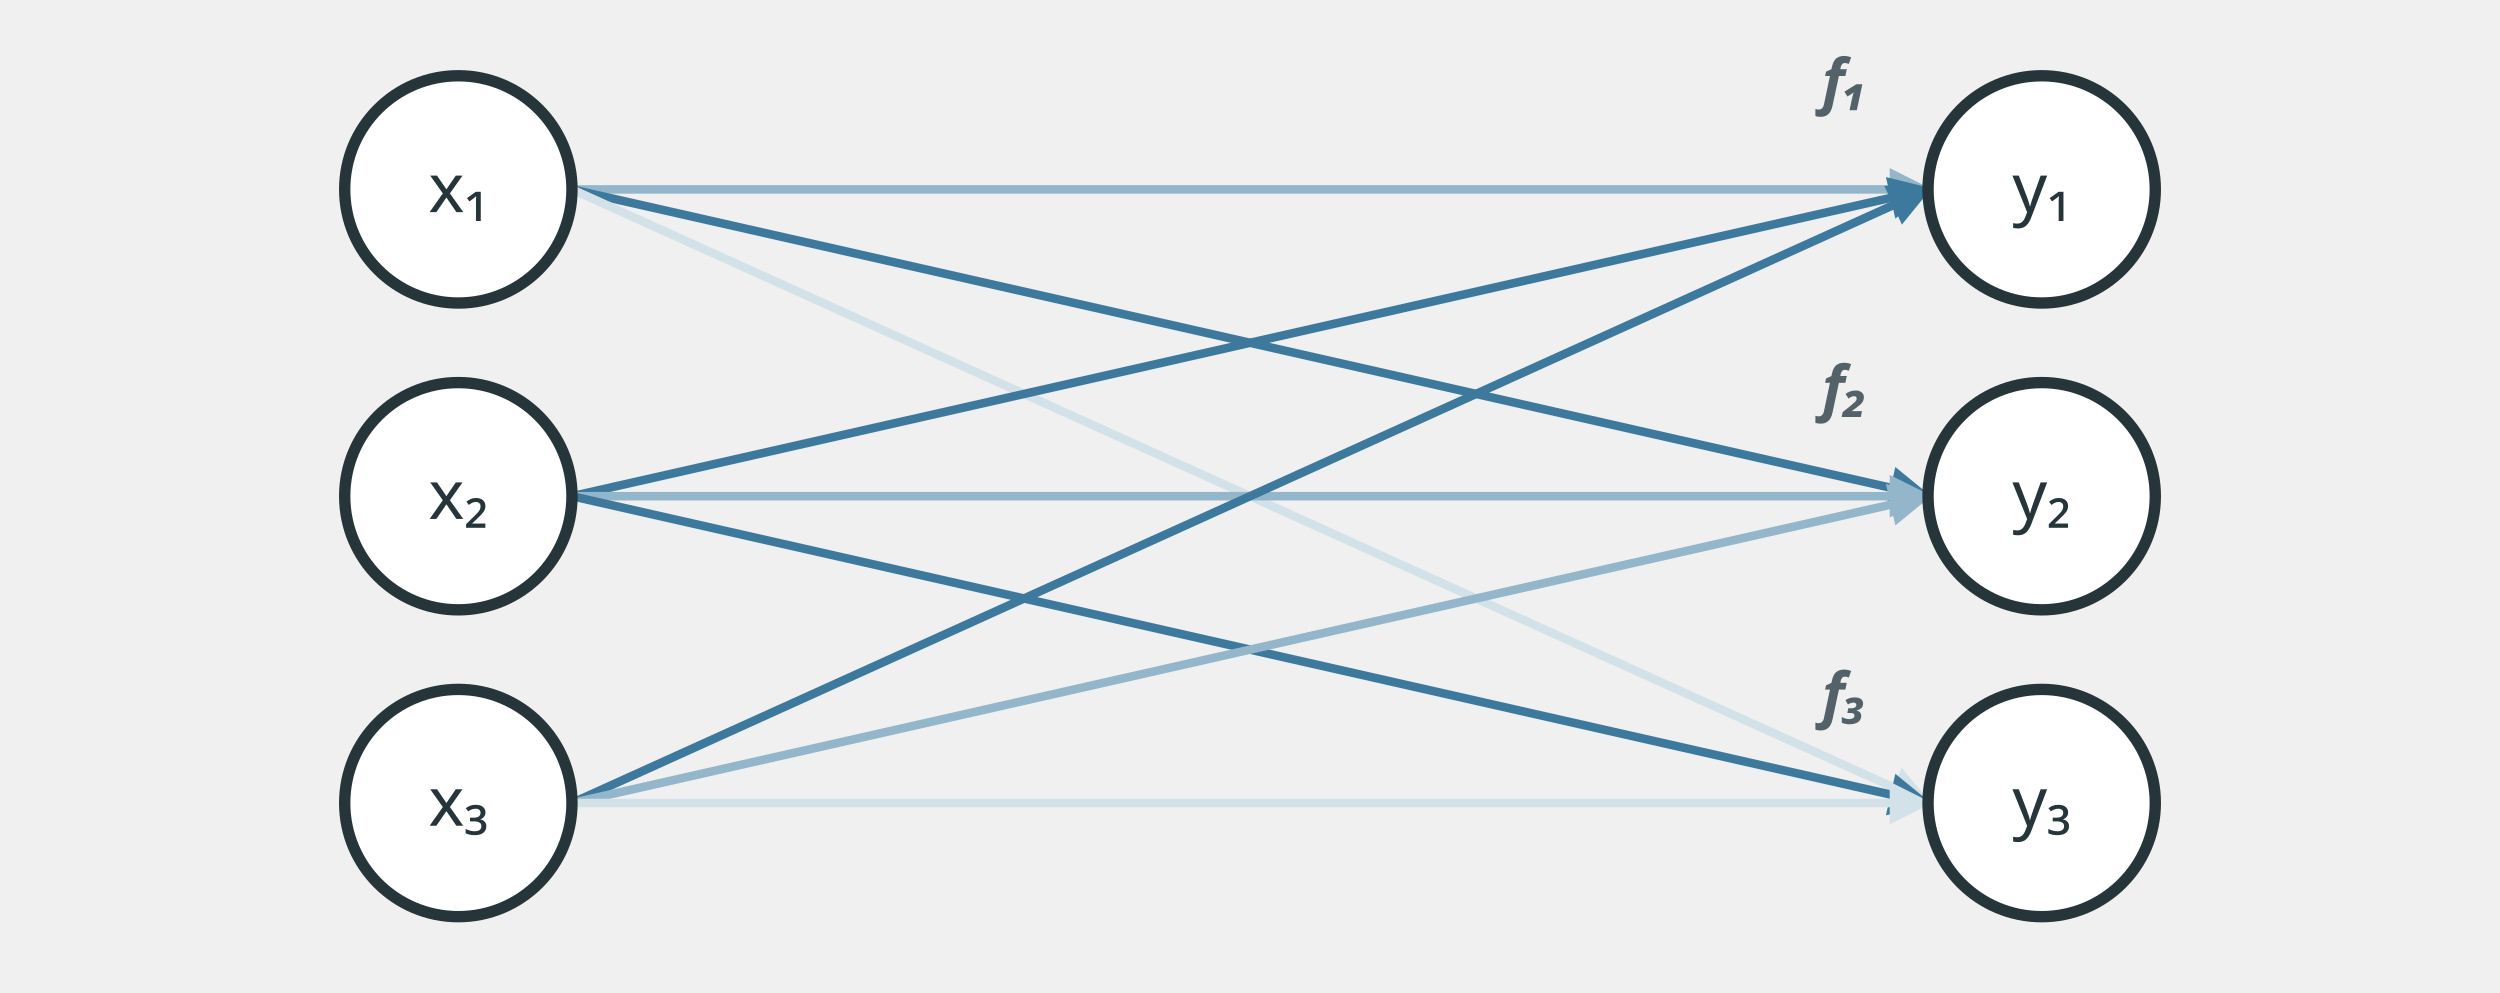
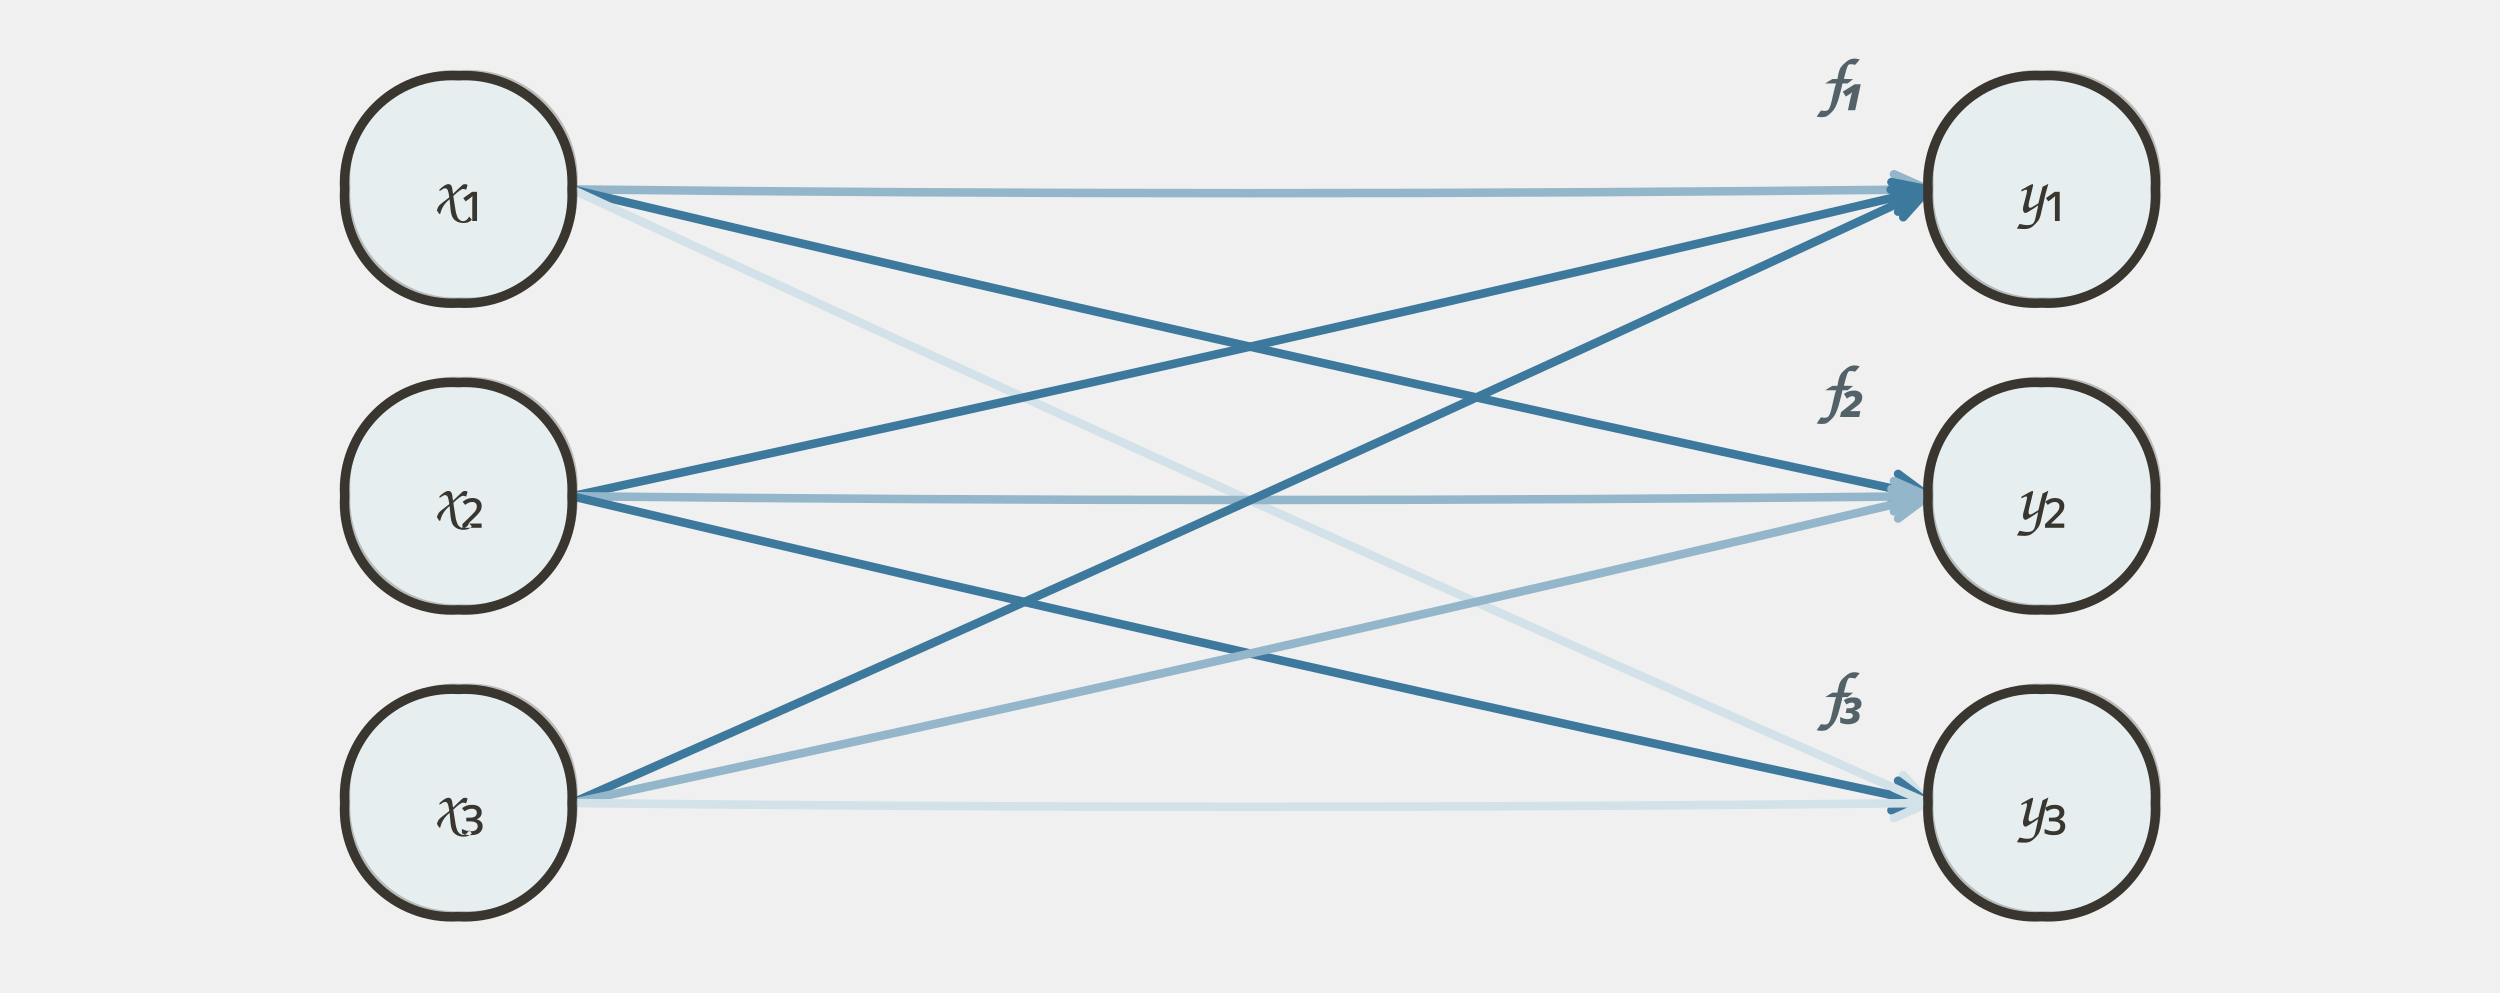
<svg xmlns="http://www.w3.org/2000/svg" width="660" height="262" viewBox="0 34 660 262" role="img" aria-labelledby="title desc">
-   <defs>
-     <marker id="arrow" markerWidth="5" markerHeight="5" refX="4.5" refY="2.5" orient="auto">
-       <path d="M0,0 L5,2.5 L0,5 Z" fill="context-stroke" />
-     </marker>
-   </defs>
-   <g fill="none" marker-end="url(#arrow)" stroke-linecap="round">
-     <line x1="151" y1="84" x2="509" y2="84" stroke="#93b6ca" stroke-width="2.25" />
-     <line x1="151" y1="84" x2="509" y2="165" stroke="#3d789d" stroke-width="2.25" />
-     <line x1="151" y1="84" x2="509" y2="246" stroke="#d3e1e9" stroke-width="2.25" />
-     <line x1="151" y1="165" x2="509" y2="84" stroke="#3d789d" stroke-width="2.25" />
-     <line x1="151" y1="165" x2="509" y2="165" stroke="#93b6ca" stroke-width="2.25" />
-     <line x1="151" y1="165" x2="509" y2="246" stroke="#3d789d" stroke-width="2.25" />
-     <line x1="151" y1="246" x2="509" y2="84" stroke="#3d789d" stroke-width="2.25" />
-     <line x1="151" y1="246" x2="509" y2="165" stroke="#93b6ca" stroke-width="2.25" />
-     <line x1="151" y1="246" x2="509" y2="246" stroke="#d3e1e9" stroke-width="2.25" />
+   <g fill="none" stroke-linecap="round" stroke-linejoin="round">
+     <path d="M151 84 Q330 86 509 84 M500.00 80.00 L509 84 L500.00 88.00" stroke="#93b6ca" stroke-width="2.25" />
+     <path d="M151 84 Q329.559 126.451 509 165 M501.10 159.11 L509 165 L499.34 166.92" stroke="#3d789d" stroke-width="2.25" />
+     <path d="M151 84 Q329.175 166.822 509 246 M502.45 238.65 L509 246 L499.15 245.93" stroke="#d3e1e9" stroke-width="2.25" />
+     <path d="M151 165 Q330.441 126.451 509 84 M499.34 82.08 L509 84 L501.10 89.89" stroke="#3d789d" stroke-width="2.25" />
+     <path d="M151 165 Q330 167 509 165 M500.00 161.00 L509 165 L500.00 169.00" stroke="#93b6ca" stroke-width="2.25" />
+     <path d="M151 165 Q329.559 207.451 509 246 M501.10 240.11 L509 246 L499.34 247.92" stroke="#3d789d" stroke-width="2.25" />
+     <path d="M151 246 Q330.825 166.822 509 84 M499.15 84.07 L509 84 L502.45 91.35" stroke="#3d789d" stroke-width="2.25" />
+     <path d="M151 246 Q330.441 207.451 509 165 M499.34 163.08 L509 165 L501.10 170.89" stroke="#93b6ca" stroke-width="2.25" />
+     <path d="M151 246 Q330 248 509 246 M500.00 242.00 L509 246 L500.00 250.00" stroke="#d3e1e9" stroke-width="2.25" />
  </g>
-   <g fill="#ffffff" stroke="#26353a" stroke-width="3">
-     <circle cx="121" cy="84" r="30" />
-     <circle cx="121" cy="165" r="30" />
-     <circle cx="121" cy="246" r="30" />
-     <circle cx="539" cy="84" r="30" />
-     <circle cx="539" cy="165" r="30" />
-     <circle cx="539" cy="246" r="30" />
+   <g fill="#e7eef0" stroke="#393630" stroke-width="2.5" stroke-linejoin="round">
+     <path d="M121 54 C138 53 152 67 151 84 C152 101 138 115 121 114 C104 115 90 101 91 84 C90 67 104 53 121 54 Z" />
+     <path d="M121 54 C138 53 152 67 151 84 C152 101 138 115 121 114 C104 115 90 101 91 84 C90 67 104 53 121 54 Z" transform="translate(1 -1)" fill="none" stroke-width="1" opacity=".28" />
+     <path d="M121 135 C138 134 152 148 151 165 C152 182 138 196 121 195 C104 196 90 182 91 165 C90 148 104 134 121 135 Z" />
+     <path d="M121 135 C138 134 152 148 151 165 C152 182 138 196 121 195 C104 196 90 182 91 165 C90 148 104 134 121 135 Z" transform="translate(1 -1)" fill="none" stroke-width="1" opacity=".28" />
+     <path d="M121 216 C138 215 152 229 151 246 C152 263 138 277 121 276 C104 277 90 263 91 246 C90 229 104 215 121 216 Z" />
+     <path d="M121 216 C138 215 152 229 151 246 C152 263 138 277 121 276 C104 277 90 263 91 246 C90 229 104 215 121 216 Z" transform="translate(1 -1)" fill="none" stroke-width="1" opacity=".28" />
+     <path d="M539 54 C556 53 570 67 569 84 C570 101 556 115 539 114 C522 115 508 101 509 84 C508 67 522 53 539 54 Z" />
+     <path d="M539 54 C556 53 570 67 569 84 C570 101 556 115 539 114 C522 115 508 101 509 84 C508 67 522 53 539 54 Z" transform="translate(1 -1)" fill="none" stroke-width="1" opacity=".28" />
+     <path d="M539 135 C556 134 570 148 569 165 C570 182 556 196 539 195 C522 196 508 182 509 165 C508 148 522 134 539 135 Z" />
+     <path d="M539 135 C556 134 570 148 569 165 C570 182 556 196 539 195 C522 196 508 182 509 165 C508 148 522 134 539 135 Z" transform="translate(1 -1)" fill="none" stroke-width="1" opacity=".28" />
+     <path d="M539 216 C556 215 570 229 569 246 C570 263 556 277 539 276 C522 277 508 263 509 246 C508 229 522 215 539 216 Z" />
+     <path d="M539 216 C556 215 570 229 569 246 C570 263 556 277 539 276 C522 277 508 263 509 246 C508 229 522 215 539 216 Z" transform="translate(1 -1)" fill="none" stroke-width="1" opacity=".28" />
  </g>
-   <g fill="#26353a" font-family="system-ui, sans-serif" font-size="18" text-anchor="middle">
+   <g fill="#393630" font-family="Chalkboard SE, Segoe Print, Apple SD Gothic Neo, Noto Sans KR, Malgun Gothic, cursive" font-size="18" text-anchor="middle">
    <text x="121" y="90">x₁</text>
    <text x="121" y="171">x₂</text>
    <text x="121" y="252">x₃</text>
    <text x="539" y="90">y₁</text>
    <text x="539" y="171">y₂</text>
    <text x="539" y="252">y₃</text>
  </g>
-   <g fill="#536268" font-family="system-ui, sans-serif" font-size="16" font-style="italic" font-weight="700" text-anchor="middle">
+   <g fill="#536268" font-family="Chalkboard SE, Segoe Print, Apple SD Gothic Neo, Noto Sans KR, Malgun Gothic, cursive" font-size="16" font-style="italic" font-weight="700" text-anchor="middle">
    <text x="487" y="61">f₁</text>
    <text x="487" y="142">f₂</text>
    <text x="487" y="223">f₃</text>
  </g>
</svg>
